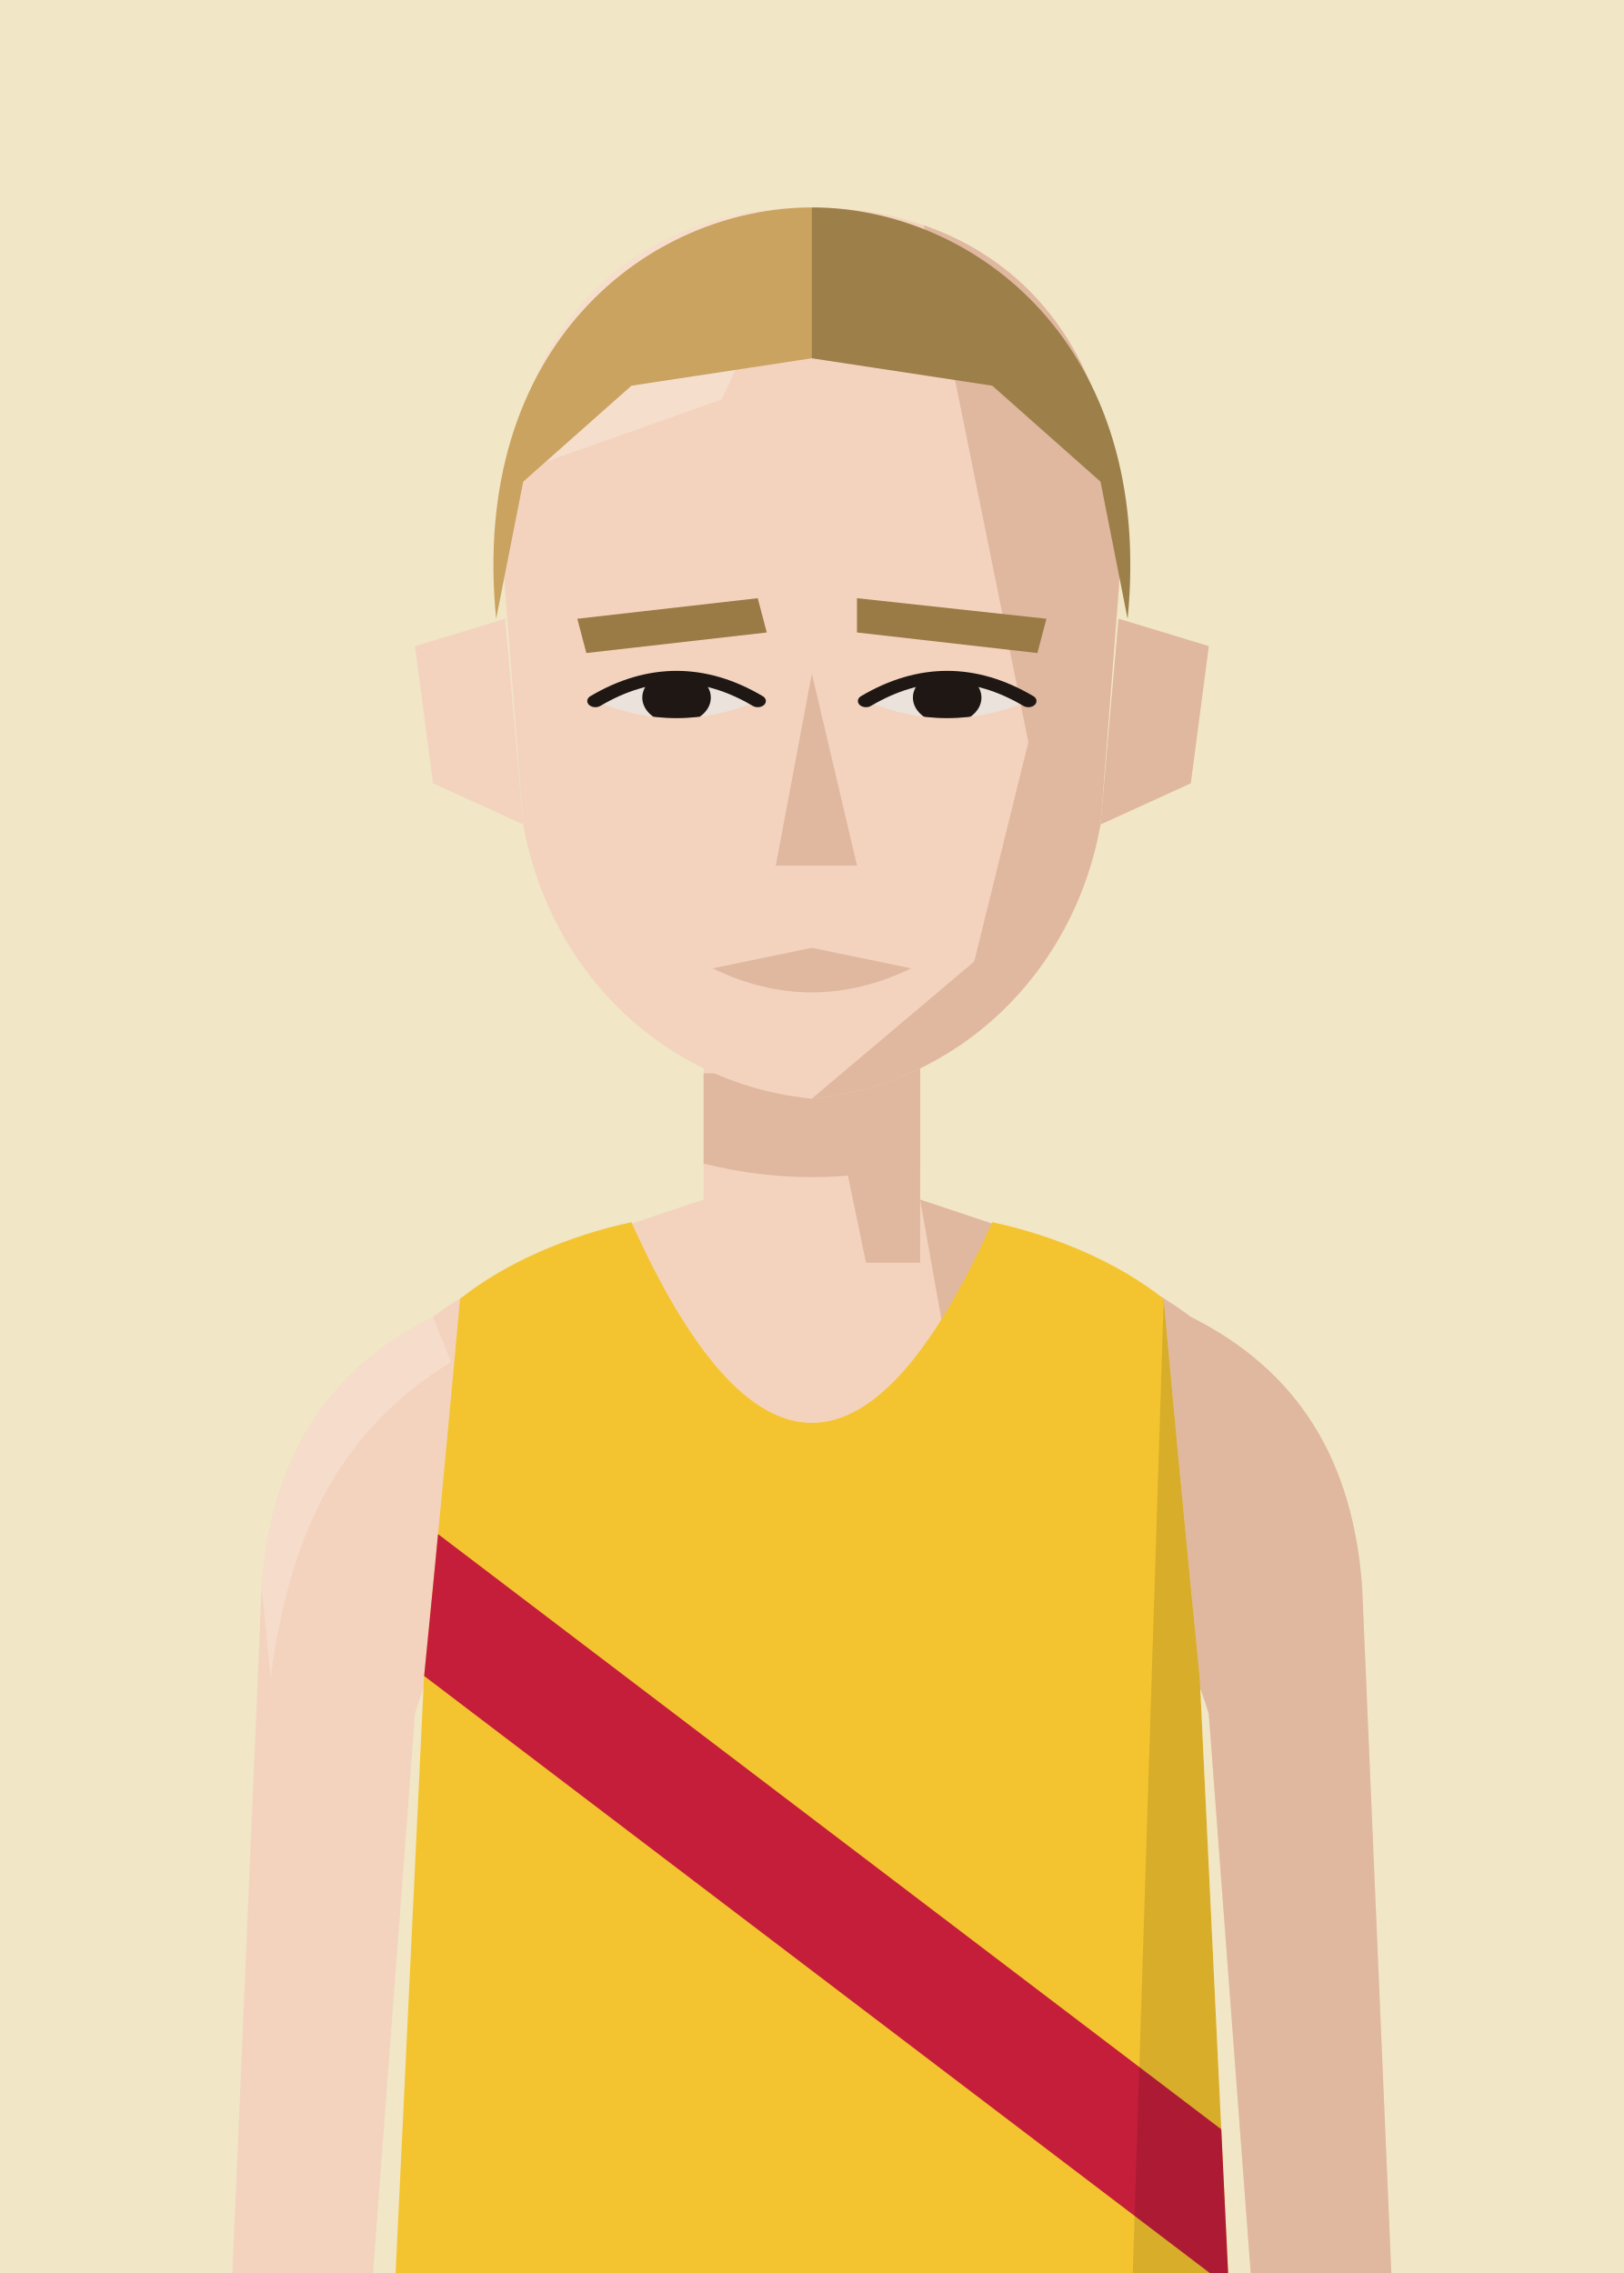
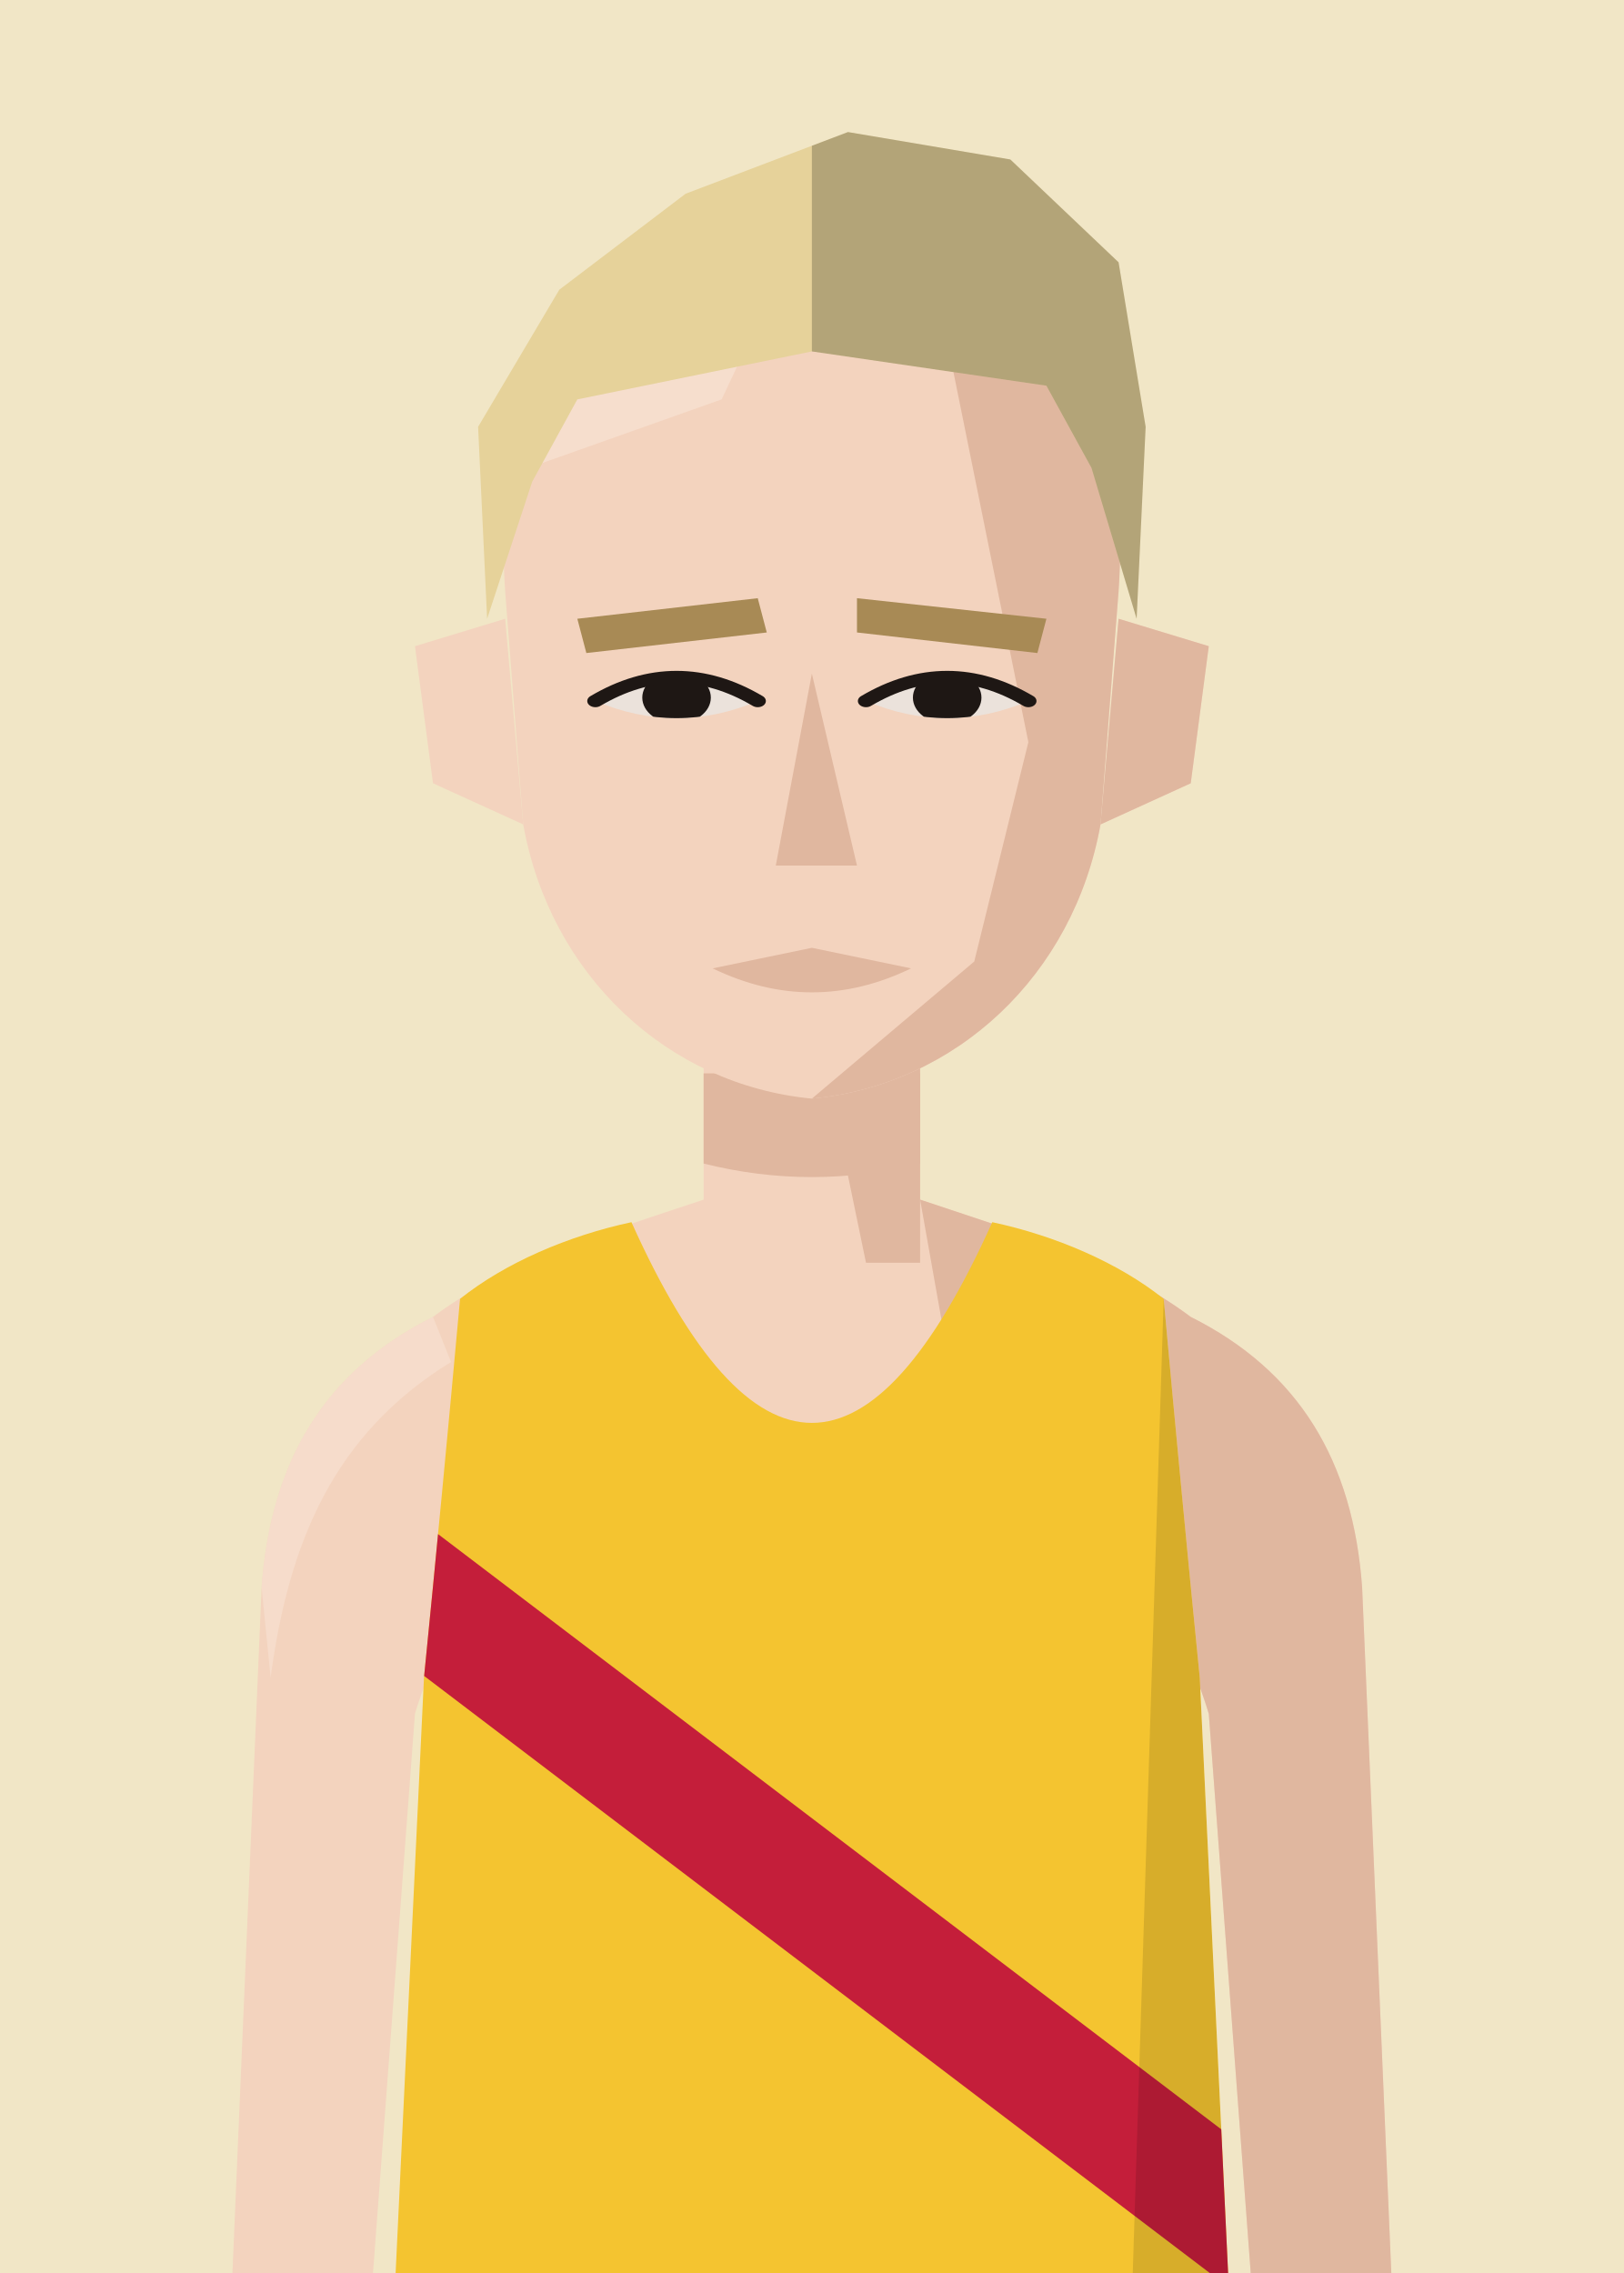
<svg xmlns="http://www.w3.org/2000/svg" viewBox="10 20 180 252">
  <defs>
    <clipPath id="vf">
      <path d="M53,330 L57,246 Q59,226 61,204 C66,200 73,197 80,195.5 Q100,240 120,195.5 C127,197 134,200 139,204 Q141,226 143,246 L147,330 Z" />
    </clipPath>
    <clipPath id="hf">
      <path d="M66,96 C64,58 80,40 100,40 C120,40 136,58 134,96 L132,130 C129,152 116,168 100,170 C84,168 71,152 68,130 Z" />
    </clipPath>
    <clipPath id="rf">
      <rect x="100" y="0" width="100" height="300" />
    </clipPath>
    <clipPath id="ef">
      <path d="M76,112 Q85,105 94,112 Q85,117 76,112 Z" />
      <path d="M106,112 Q115,105 124,112 Q115,117 106,112 Z" />
    </clipPath>
    <clipPath id="cf">
      <rect x="0" y="92" width="200" height="300" />
    </clipPath>
  </defs>
  <rect width="200" height="280" fill="#F1E6C6" />
  <g transform="translate(0,-40)">
    <rect x="88" y="171" width="24" height="37" fill="#F3D3BE" />
    <path d="M88,193 C76,197 66,200 58,206 C46,212 40,222 39,236 L35,330 L50,330 L56,250 Q59,240 64,238 L136,238 Q141,240 144,250 L150,330 L165,330 L161,236 C160,222 154,212 142,206 C134,200 124,197 112,193" fill="#F3D3BE" />
    <g fill="#E0B79F">
      <path d="M112,193 C124,197 134,200 142,206 C154,212 160,222 161,236 L165,330 L150,330 L144,250 Q141,240 136,238 L120,238 Z" />
      <path d="M58,206 C46,212 40,222 39,236 L40,246 C42,231 47,219 60,211 Z" fill="#F8E2D3" opacity=".6" />
      <polygon points="100,171 112,171 112,200 106,200" />
      <path d="M88,179 L112,179 L112,189 Q100,192 88,189 Z" />
    </g>
    <g transform="translate(0,83) scale(1,0.76) translate(0,-40)">
      <g fill="#F3D3BE">
        <path d="M66,100 L56,104 L58,124 L68,130 Z" />
        <path d="M134,100 L144,104 L142,124 L132,130 Z" />
        <path d="M66,96 C64,58 80,40 100,40 C120,40 136,58 134,96 L132,130 C129,152 116,168 100,170 C84,168 71,152 68,130 Z" />
      </g>
      <path d="M134,100 L144,104 L142,124 L132,130 Z" fill="#E0B79F" />
      <g clip-path="url(#hf)">
        <polygon points="112,40 140,40 140,180 100,180 100,170 118,150 124,118 120,92" fill="#E0B79F" />
        <polygon points="60,40 100,40 90,68 60,82" fill="#F8E2D3" opacity=".7" />
      </g>
-       <g fill="#9A7A45">
+       <g fill="#A88A55">
        <polygon points="74,100 94,97 95,102 75,105" />
        <polygon points="105,97 126,100 125,105 105,102" />
      </g>
      <g fill="#EBE2DB">
        <path d="M76,112 Q85,105 94,112 Q85,117 76,112 Z" />
        <path d="M106,112 Q115,105 124,112 Q115,117 106,112 Z" />
      </g>
      <g clip-path="url(#ef)" fill="#1E1714">
        <circle cx="85" cy="111.5" r="3.8" />
        <circle cx="115" cy="111.5" r="3.8" />
      </g>
      <g fill="none" stroke="#1E1714" stroke-width="1.8" stroke-linecap="round">
        <path d="M76,112 Q85,105 94,112" />
        <path d="M106,112 Q115,105 124,112" />
      </g>
      <polygon points="100,108 105,136 96,136" fill="#E0B79F" />
      <path d="M89,151 L100,148 L111,151 Q100,158 89,151 Z" fill="#E0B79F" />
-       <g fill="#C9A35F">
-         <path d="M65,100 C62,60 82,40 100,40 C118,40 138,60 135,100 L132,80 L120,66 L100,62 L80,66 L68,80 Z" />
+       <g fill="#E6D29A">
+         <path d="M64,100 L63,72 L72,52 L86,38 L104,29 L122,33 L134,48 L137,72 L136,100 L131,78 L126,66 L100,61 L74,68 L69,80 Z" />
        <g clip-path="url(#rf)" fill="#000" opacity=".22">
-           <path d="M65,100 C62,60 82,40 100,40 C118,40 138,60 135,100 L132,80 L120,66 L100,62 L80,66 L68,80 Z" />
+           <path d="M64,100 L63,72 L72,52 L86,38 L104,29 L122,33 L134,48 L137,72 L136,100 L131,78 L126,66 L100,61 L74,68 L69,80 Z" />
        </g>
      </g>
    </g>
    <g clip-path="url(#vf)">
      <path d="M53,330 L57,246 Q59,226 61,204 C66,200 73,197 80,195.5 Q100,240 120,195.5 C127,197 134,200 139,204 Q141,226 143,246 L147,330 Z" fill="#f4c430" />
      <g transform="matrix(6.2857 0 0 6.5 37.14 193)">
        <polygon points="0,3.2 0,5.8 20,20.5 20,17.9" fill="#c41e3a" />
      </g>
      <path d="M139,204 Q141,226 143,246 L147,330 L135,330 Z" fill="#000" opacity="0.12" />
    </g>
  </g>
</svg>
